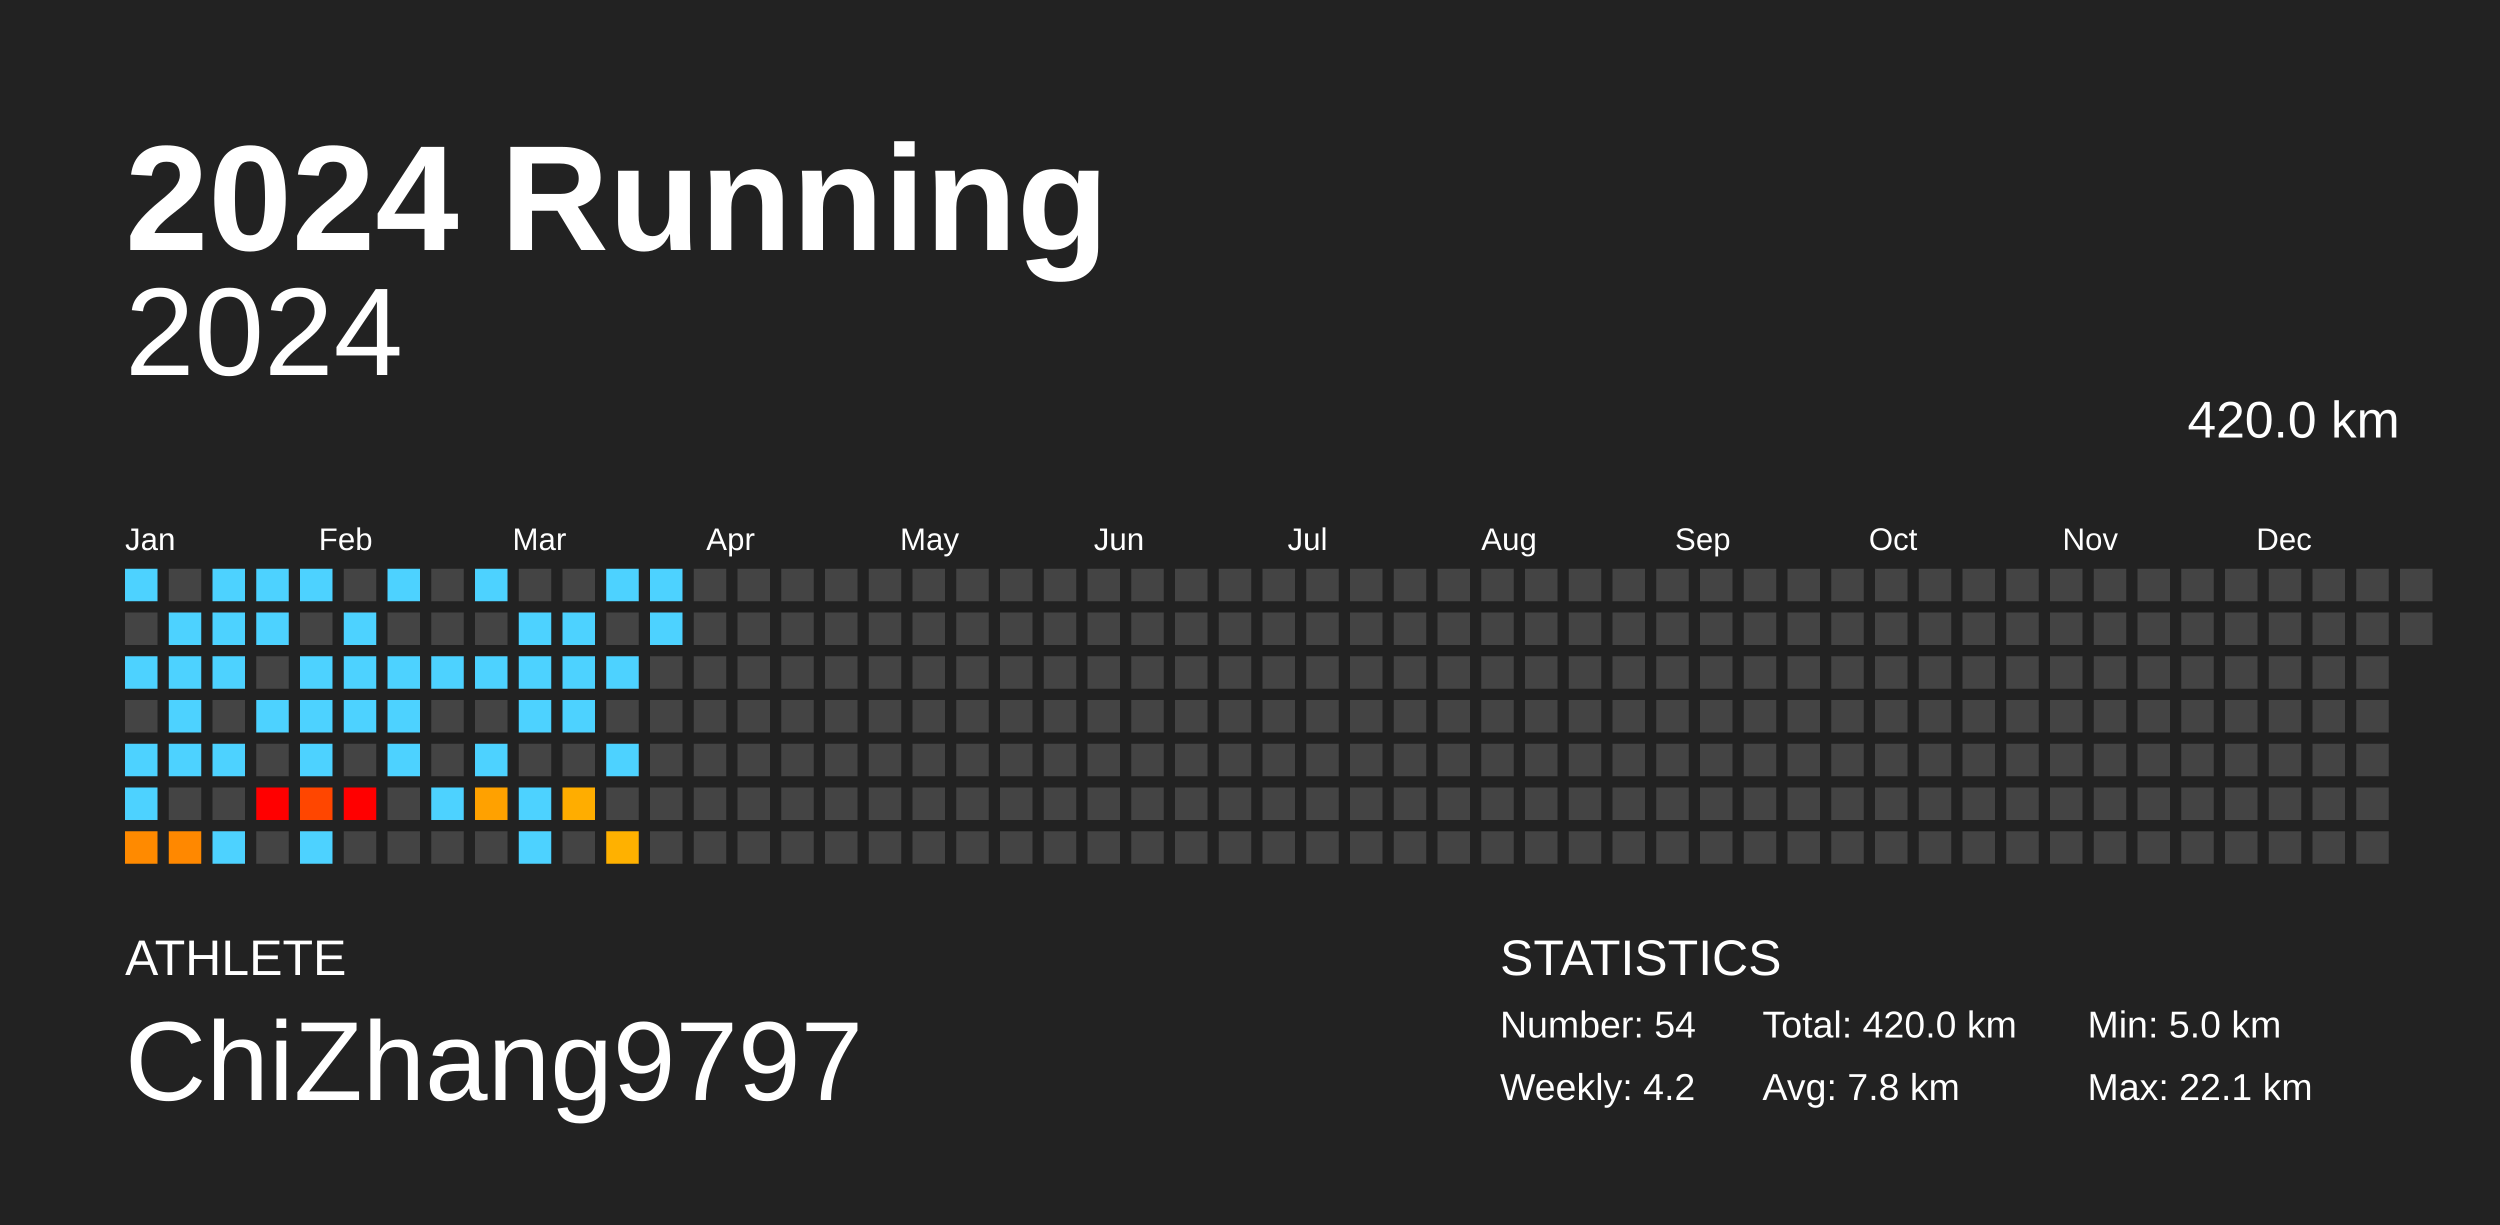
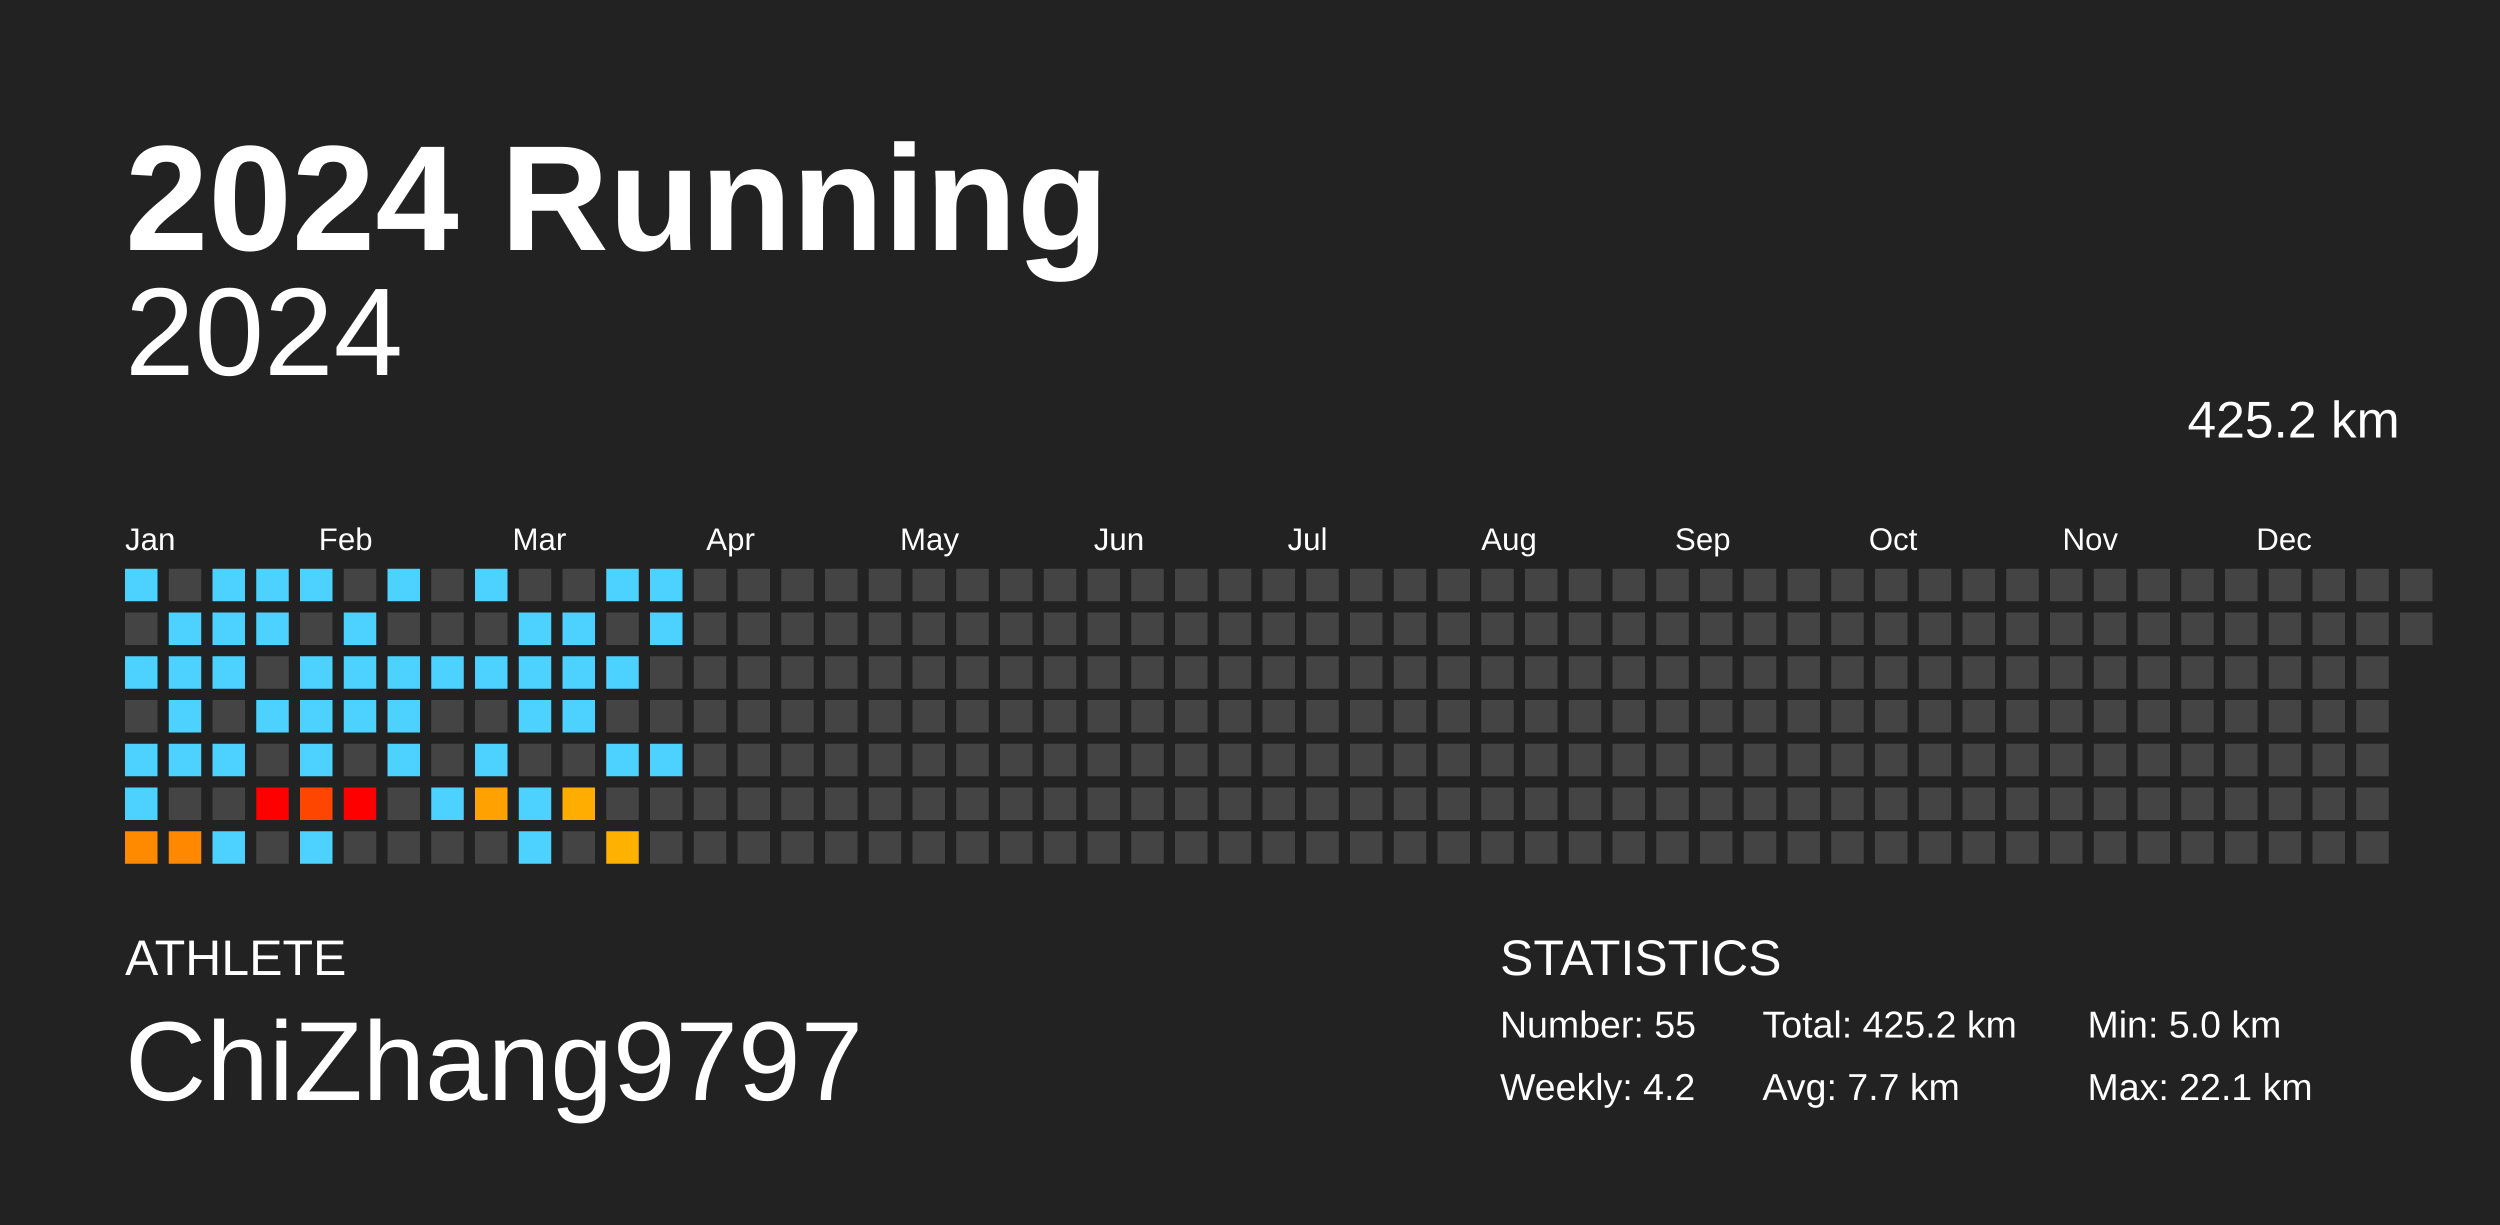
<svg xmlns="http://www.w3.org/2000/svg" baseProfile="full" height="98mm" version="1.1" viewBox="0,0,200,98" width="200mm">
  <defs />
  <rect fill="#222222" height="98" width="200" x="0" y="0" />
  <text fill="#FFFFFF" style="font-size:12px; font-family:Arial; font-weight:bold;" x="10" y="20">2024 Running</text>
  <text fill="#FFFFFF" style="font-size:4px; font-family:Arial" x="10" y="78">ATHLETE</text>
  <text fill="#FFFFFF" style="font-size:9px; font-family:Arial" x="10" y="88">ChiZhang9797</text>
  <text fill="#FFFFFF" style="font-size:4px; font-family:Arial" x="120" y="78">STATISTICS</text>
-   <text fill="#FFFFFF" style="font-size:3px; font-family:Arial" x="120" y="83">Number: 54</text>
+   <text fill="#FFFFFF" style="font-size:3px; font-family:Arial" x="120" y="83">Number: 55</text>
  <text fill="#FFFFFF" style="font-size:3px; font-family:Arial" x="120" y="88">Weekly: 4.2</text>
-   <text fill="#FFFFFF" style="font-size:3px; font-family:Arial" x="141" y="83">Total: 420.0 km</text>
-   <text fill="#FFFFFF" style="font-size:3px; font-family:Arial" x="141" y="88">Avg: 7.8 km</text>
+   <text fill="#FFFFFF" style="font-size:3px; font-family:Arial" x="141" y="83">Total: 425.2 km</text>
+   <text fill="#FFFFFF" style="font-size:3px; font-family:Arial" x="141" y="88">Avg: 7.7 km</text>
  <text fill="#FFFFFF" style="font-size:3px; font-family:Arial" x="167" y="83">Min: 5.0 km</text>
  <text fill="#FFFFFF" style="font-size:3px; font-family:Arial" x="167" y="88">Max: 22.1 km</text>
  <text alignment-baseline="hanging" fill="#FFFFFF" style="font-size:10.0px; font-family:Arial;" x="10" y="30">2024</text>
-   <text alignment-baseline="hanging" fill="#FFFFFF" style="font-size:4.125px; font-family:Arial;" x="175" y="35">420.0 km</text>
+   <text alignment-baseline="hanging" fill="#FFFFFF" style="font-size:4.125px; font-family:Arial;" x="175" y="35">425.2 km</text>
  <text fill="#FFFFFF" style="font-size:2.5px; font-family:Arial" x="10.0" y="44">Jan</text>
  <text fill="#FFFFFF" style="font-size:2.5px; font-family:Arial" x="25.5" y="44">Feb</text>
  <text fill="#FFFFFF" style="font-size:2.5px; font-family:Arial" x="41.0" y="44">Mar</text>
  <text fill="#FFFFFF" style="font-size:2.5px; font-family:Arial" x="56.5" y="44">Apr</text>
  <text fill="#FFFFFF" style="font-size:2.5px; font-family:Arial" x="72.0" y="44">May</text>
  <text fill="#FFFFFF" style="font-size:2.5px; font-family:Arial" x="87.5" y="44">Jun</text>
  <text fill="#FFFFFF" style="font-size:2.5px; font-family:Arial" x="103.0" y="44">Jul</text>
  <text fill="#FFFFFF" style="font-size:2.5px; font-family:Arial" x="118.5" y="44">Aug</text>
  <text fill="#FFFFFF" style="font-size:2.5px; font-family:Arial" x="134.0" y="44">Sep</text>
  <text fill="#FFFFFF" style="font-size:2.5px; font-family:Arial" x="149.5" y="44">Oct</text>
  <text fill="#FFFFFF" style="font-size:2.5px; font-family:Arial" x="165.0" y="44">Nov</text>
  <text fill="#FFFFFF" style="font-size:2.5px; font-family:Arial" x="180.5" y="44">Dec</text>
  <rect fill="#4dd2ff" height="2.6" width="2.6" x="10.0" y="45.5" />
  <rect fill="#444444" height="2.6" width="2.6" x="10.0" y="49.0" />
  <rect fill="#4dd2ff" height="2.6" width="2.6" x="10.0" y="52.5" />
  <rect fill="#444444" height="2.6" width="2.6" x="10.0" y="56.0" />
  <rect fill="#4dd2ff" height="2.6" width="2.6" x="10.0" y="59.5" />
  <rect fill="#4dd2ff" height="2.6" width="2.6" x="10.0" y="63.0" />
  <rect fill="#ff8a00" height="2.6" width="2.6" x="10.0" y="66.5" />
  <rect fill="#444444" height="2.6" width="2.6" x="13.5" y="45.5" />
  <rect fill="#4dd2ff" height="2.6" width="2.6" x="13.5" y="49.0" />
  <rect fill="#4dd2ff" height="2.6" width="2.6" x="13.5" y="52.5" />
  <rect fill="#4dd2ff" height="2.6" width="2.6" x="13.5" y="56.0" />
  <rect fill="#4dd2ff" height="2.6" width="2.6" x="13.5" y="59.5" />
  <rect fill="#444444" height="2.6" width="2.6" x="13.5" y="63.0" />
  <rect fill="#ff8800" height="2.6" width="2.6" x="13.5" y="66.5" />
  <rect fill="#4dd2ff" height="2.6" width="2.6" x="17.0" y="45.5" />
  <rect fill="#4dd2ff" height="2.6" width="2.6" x="17.0" y="49.0" />
  <rect fill="#4dd2ff" height="2.6" width="2.6" x="17.0" y="52.5" />
  <rect fill="#444444" height="2.6" width="2.6" x="17.0" y="56.0" />
  <rect fill="#4dd2ff" height="2.6" width="2.6" x="17.0" y="59.5" />
  <rect fill="#444444" height="2.6" width="2.6" x="17.0" y="63.0" />
  <rect fill="#4dd2ff" height="2.6" width="2.6" x="17.0" y="66.5" />
  <rect fill="#4dd2ff" height="2.6" width="2.6" x="20.5" y="45.5" />
  <rect fill="#4dd2ff" height="2.6" width="2.6" x="20.5" y="49.0" />
  <rect fill="#444444" height="2.6" width="2.6" x="20.5" y="52.5" />
  <rect fill="#4dd2ff" height="2.6" width="2.6" x="20.5" y="56.0" />
  <rect fill="#444444" height="2.6" width="2.6" x="20.5" y="59.5" />
  <rect fill="red" height="2.6" width="2.6" x="20.5" y="63.0" />
  <rect fill="#444444" height="2.6" width="2.6" x="20.5" y="66.5" />
  <rect fill="#4dd2ff" height="2.6" width="2.6" x="24.0" y="45.5" />
  <rect fill="#444444" height="2.6" width="2.6" x="24.0" y="49.0" />
  <rect fill="#4dd2ff" height="2.6" width="2.6" x="24.0" y="52.5" />
  <rect fill="#4dd2ff" height="2.6" width="2.6" x="24.0" y="56.0" />
  <rect fill="#4dd2ff" height="2.6" width="2.6" x="24.0" y="59.5" />
  <rect fill="#ff4600" height="2.6" width="2.6" x="24.0" y="63.0" />
  <rect fill="#4dd2ff" height="2.6" width="2.6" x="24.0" y="66.5" />
  <rect fill="#444444" height="2.6" width="2.6" x="27.5" y="45.5" />
  <rect fill="#4dd2ff" height="2.6" width="2.6" x="27.5" y="49.0" />
  <rect fill="#4dd2ff" height="2.6" width="2.6" x="27.5" y="52.5" />
  <rect fill="#4dd2ff" height="2.6" width="2.6" x="27.5" y="56.0" />
  <rect fill="#444444" height="2.6" width="2.6" x="27.5" y="59.5" />
  <rect fill="red" height="2.6" width="2.6" x="27.5" y="63.0" />
  <rect fill="#444444" height="2.6" width="2.6" x="27.5" y="66.5" />
  <rect fill="#4dd2ff" height="2.6" width="2.6" x="31.0" y="45.5" />
  <rect fill="#444444" height="2.6" width="2.6" x="31.0" y="49.0" />
  <rect fill="#4dd2ff" height="2.6" width="2.6" x="31.0" y="52.5" />
  <rect fill="#4dd2ff" height="2.6" width="2.6" x="31.0" y="56.0" />
  <rect fill="#4dd2ff" height="2.6" width="2.6" x="31.0" y="59.5" />
  <rect fill="#444444" height="2.6" width="2.6" x="31.0" y="63.0" />
  <rect fill="#444444" height="2.6" width="2.6" x="31.0" y="66.5" />
  <rect fill="#444444" height="2.6" width="2.6" x="34.5" y="45.5" />
  <rect fill="#444444" height="2.6" width="2.6" x="34.5" y="49.0" />
  <rect fill="#4dd2ff" height="2.6" width="2.6" x="34.5" y="52.5" />
  <rect fill="#444444" height="2.6" width="2.6" x="34.5" y="56.0" />
  <rect fill="#444444" height="2.6" width="2.6" x="34.5" y="59.5" />
  <rect fill="#4dd2ff" height="2.6" width="2.6" x="34.5" y="63.0" />
  <rect fill="#444444" height="2.6" width="2.6" x="34.5" y="66.5" />
  <rect fill="#4dd2ff" height="2.6" width="2.6" x="38.0" y="45.5" />
  <rect fill="#444444" height="2.6" width="2.6" x="38.0" y="49.0" />
  <rect fill="#4dd2ff" height="2.6" width="2.6" x="38.0" y="52.5" />
  <rect fill="#444444" height="2.6" width="2.6" x="38.0" y="56.0" />
  <rect fill="#4dd2ff" height="2.6" width="2.6" x="38.0" y="59.5" />
  <rect fill="#ffa100" height="2.6" width="2.6" x="38.0" y="63.0" />
  <rect fill="#444444" height="2.6" width="2.6" x="38.0" y="66.5" />
  <rect fill="#444444" height="2.6" width="2.6" x="41.5" y="45.5" />
  <rect fill="#4dd2ff" height="2.6" width="2.6" x="41.5" y="49.0" />
  <rect fill="#4dd2ff" height="2.6" width="2.6" x="41.5" y="52.5" />
  <rect fill="#4dd2ff" height="2.6" width="2.6" x="41.5" y="56.0" />
  <rect fill="#444444" height="2.6" width="2.6" x="41.5" y="59.5" />
  <rect fill="#4dd2ff" height="2.6" width="2.6" x="41.5" y="63.0" />
  <rect fill="#4dd2ff" height="2.6" width="2.6" x="41.5" y="66.5" />
  <rect fill="#444444" height="2.6" width="2.6" x="45.0" y="45.5" />
  <rect fill="#4dd2ff" height="2.6" width="2.6" x="45.0" y="49.0" />
  <rect fill="#4dd2ff" height="2.6" width="2.6" x="45.0" y="52.5" />
  <rect fill="#4dd2ff" height="2.6" width="2.6" x="45.0" y="56.0" />
  <rect fill="#444444" height="2.6" width="2.6" x="45.0" y="59.5" />
  <rect fill="#ffad00" height="2.6" width="2.6" x="45.0" y="63.0" />
  <rect fill="#444444" height="2.6" width="2.6" x="45.0" y="66.5" />
  <rect fill="#4dd2ff" height="2.6" width="2.6" x="48.5" y="45.5" />
  <rect fill="#444444" height="2.6" width="2.6" x="48.5" y="49.0" />
  <rect fill="#4dd2ff" height="2.6" width="2.6" x="48.5" y="52.5" />
  <rect fill="#444444" height="2.6" width="2.6" x="48.5" y="56.0" />
  <rect fill="#4dd2ff" height="2.6" width="2.6" x="48.5" y="59.5" />
  <rect fill="#444444" height="2.6" width="2.6" x="48.5" y="63.0" />
  <rect fill="#ffb100" height="2.6" width="2.6" x="48.5" y="66.5" />
  <rect fill="#4dd2ff" height="2.6" width="2.6" x="52.0" y="45.5" />
  <rect fill="#4dd2ff" height="2.6" width="2.6" x="52.0" y="49.0" />
  <rect fill="#444444" height="2.6" width="2.6" x="52.0" y="52.5" />
  <rect fill="#444444" height="2.6" width="2.6" x="52.0" y="56.0" />
-   <rect fill="#444444" height="2.6" width="2.6" x="52.0" y="59.5" />
+   <rect fill="#4dd2ff" height="2.6" width="2.6" x="52.0" y="59.5" />
  <rect fill="#444444" height="2.6" width="2.6" x="52.0" y="63.0" />
  <rect fill="#444444" height="2.6" width="2.6" x="52.0" y="66.5" />
  <rect fill="#444444" height="2.6" width="2.6" x="55.5" y="45.5" />
  <rect fill="#444444" height="2.6" width="2.6" x="55.5" y="49.0" />
  <rect fill="#444444" height="2.6" width="2.6" x="55.5" y="52.5" />
  <rect fill="#444444" height="2.6" width="2.6" x="55.5" y="56.0" />
  <rect fill="#444444" height="2.6" width="2.6" x="55.5" y="59.5" />
  <rect fill="#444444" height="2.6" width="2.6" x="55.5" y="63.0" />
  <rect fill="#444444" height="2.6" width="2.6" x="55.5" y="66.5" />
  <rect fill="#444444" height="2.6" width="2.6" x="59.0" y="45.5" />
  <rect fill="#444444" height="2.6" width="2.6" x="59.0" y="49.0" />
  <rect fill="#444444" height="2.6" width="2.6" x="59.0" y="52.5" />
  <rect fill="#444444" height="2.6" width="2.6" x="59.0" y="56.0" />
  <rect fill="#444444" height="2.6" width="2.6" x="59.0" y="59.5" />
  <rect fill="#444444" height="2.6" width="2.6" x="59.0" y="63.0" />
  <rect fill="#444444" height="2.6" width="2.6" x="59.0" y="66.5" />
  <rect fill="#444444" height="2.6" width="2.6" x="62.5" y="45.5" />
  <rect fill="#444444" height="2.6" width="2.6" x="62.5" y="49.0" />
  <rect fill="#444444" height="2.6" width="2.6" x="62.5" y="52.5" />
  <rect fill="#444444" height="2.6" width="2.6" x="62.5" y="56.0" />
  <rect fill="#444444" height="2.6" width="2.6" x="62.5" y="59.5" />
  <rect fill="#444444" height="2.6" width="2.6" x="62.5" y="63.0" />
  <rect fill="#444444" height="2.6" width="2.6" x="62.5" y="66.5" />
  <rect fill="#444444" height="2.6" width="2.6" x="66.0" y="45.5" />
  <rect fill="#444444" height="2.6" width="2.6" x="66.0" y="49.0" />
  <rect fill="#444444" height="2.6" width="2.6" x="66.0" y="52.5" />
  <rect fill="#444444" height="2.6" width="2.6" x="66.0" y="56.0" />
  <rect fill="#444444" height="2.6" width="2.6" x="66.0" y="59.5" />
  <rect fill="#444444" height="2.6" width="2.6" x="66.0" y="63.0" />
  <rect fill="#444444" height="2.6" width="2.6" x="66.0" y="66.5" />
  <rect fill="#444444" height="2.6" width="2.6" x="69.5" y="45.5" />
  <rect fill="#444444" height="2.6" width="2.6" x="69.5" y="49.0" />
  <rect fill="#444444" height="2.6" width="2.6" x="69.5" y="52.5" />
  <rect fill="#444444" height="2.6" width="2.6" x="69.5" y="56.0" />
  <rect fill="#444444" height="2.6" width="2.6" x="69.5" y="59.5" />
  <rect fill="#444444" height="2.6" width="2.6" x="69.5" y="63.0" />
  <rect fill="#444444" height="2.6" width="2.6" x="69.5" y="66.5" />
  <rect fill="#444444" height="2.6" width="2.6" x="73.0" y="45.5" />
  <rect fill="#444444" height="2.6" width="2.6" x="73.0" y="49.0" />
  <rect fill="#444444" height="2.6" width="2.6" x="73.0" y="52.5" />
  <rect fill="#444444" height="2.6" width="2.6" x="73.0" y="56.0" />
  <rect fill="#444444" height="2.6" width="2.6" x="73.0" y="59.5" />
  <rect fill="#444444" height="2.6" width="2.6" x="73.0" y="63.0" />
  <rect fill="#444444" height="2.6" width="2.6" x="73.0" y="66.5" />
  <rect fill="#444444" height="2.6" width="2.6" x="76.5" y="45.5" />
  <rect fill="#444444" height="2.6" width="2.6" x="76.5" y="49.0" />
  <rect fill="#444444" height="2.6" width="2.6" x="76.5" y="52.5" />
  <rect fill="#444444" height="2.6" width="2.6" x="76.5" y="56.0" />
  <rect fill="#444444" height="2.6" width="2.6" x="76.5" y="59.5" />
  <rect fill="#444444" height="2.6" width="2.6" x="76.5" y="63.0" />
  <rect fill="#444444" height="2.6" width="2.6" x="76.5" y="66.5" />
  <rect fill="#444444" height="2.6" width="2.6" x="80.0" y="45.5" />
  <rect fill="#444444" height="2.6" width="2.6" x="80.0" y="49.0" />
  <rect fill="#444444" height="2.6" width="2.6" x="80.0" y="52.5" />
  <rect fill="#444444" height="2.6" width="2.6" x="80.0" y="56.0" />
  <rect fill="#444444" height="2.6" width="2.6" x="80.0" y="59.5" />
  <rect fill="#444444" height="2.6" width="2.6" x="80.0" y="63.0" />
  <rect fill="#444444" height="2.6" width="2.6" x="80.0" y="66.5" />
  <rect fill="#444444" height="2.6" width="2.6" x="83.5" y="45.5" />
  <rect fill="#444444" height="2.6" width="2.6" x="83.5" y="49.0" />
  <rect fill="#444444" height="2.6" width="2.6" x="83.5" y="52.5" />
  <rect fill="#444444" height="2.6" width="2.6" x="83.5" y="56.0" />
  <rect fill="#444444" height="2.6" width="2.6" x="83.5" y="59.5" />
  <rect fill="#444444" height="2.6" width="2.6" x="83.5" y="63.0" />
  <rect fill="#444444" height="2.6" width="2.6" x="83.5" y="66.5" />
  <rect fill="#444444" height="2.6" width="2.6" x="87.0" y="45.5" />
  <rect fill="#444444" height="2.6" width="2.6" x="87.0" y="49.0" />
  <rect fill="#444444" height="2.6" width="2.6" x="87.0" y="52.5" />
  <rect fill="#444444" height="2.6" width="2.6" x="87.0" y="56.0" />
  <rect fill="#444444" height="2.6" width="2.6" x="87.0" y="59.5" />
  <rect fill="#444444" height="2.6" width="2.6" x="87.0" y="63.0" />
  <rect fill="#444444" height="2.6" width="2.6" x="87.0" y="66.5" />
  <rect fill="#444444" height="2.6" width="2.6" x="90.5" y="45.5" />
  <rect fill="#444444" height="2.6" width="2.6" x="90.5" y="49.0" />
  <rect fill="#444444" height="2.6" width="2.6" x="90.5" y="52.5" />
  <rect fill="#444444" height="2.6" width="2.6" x="90.5" y="56.0" />
  <rect fill="#444444" height="2.6" width="2.6" x="90.5" y="59.5" />
  <rect fill="#444444" height="2.6" width="2.6" x="90.5" y="63.0" />
  <rect fill="#444444" height="2.6" width="2.6" x="90.5" y="66.5" />
  <rect fill="#444444" height="2.6" width="2.6" x="94.0" y="45.5" />
  <rect fill="#444444" height="2.6" width="2.6" x="94.0" y="49.0" />
  <rect fill="#444444" height="2.6" width="2.6" x="94.0" y="52.5" />
  <rect fill="#444444" height="2.6" width="2.6" x="94.0" y="56.0" />
  <rect fill="#444444" height="2.6" width="2.6" x="94.0" y="59.5" />
  <rect fill="#444444" height="2.6" width="2.6" x="94.0" y="63.0" />
  <rect fill="#444444" height="2.6" width="2.6" x="94.0" y="66.5" />
  <rect fill="#444444" height="2.6" width="2.6" x="97.5" y="45.5" />
  <rect fill="#444444" height="2.6" width="2.6" x="97.5" y="49.0" />
  <rect fill="#444444" height="2.6" width="2.6" x="97.5" y="52.5" />
  <rect fill="#444444" height="2.6" width="2.6" x="97.5" y="56.0" />
  <rect fill="#444444" height="2.6" width="2.6" x="97.5" y="59.5" />
  <rect fill="#444444" height="2.6" width="2.6" x="97.5" y="63.0" />
  <rect fill="#444444" height="2.6" width="2.6" x="97.5" y="66.5" />
  <rect fill="#444444" height="2.6" width="2.6" x="101.0" y="45.5" />
  <rect fill="#444444" height="2.6" width="2.6" x="101.0" y="49.0" />
  <rect fill="#444444" height="2.6" width="2.6" x="101.0" y="52.5" />
  <rect fill="#444444" height="2.6" width="2.6" x="101.0" y="56.0" />
  <rect fill="#444444" height="2.6" width="2.6" x="101.0" y="59.5" />
  <rect fill="#444444" height="2.6" width="2.6" x="101.0" y="63.0" />
  <rect fill="#444444" height="2.6" width="2.6" x="101.0" y="66.5" />
  <rect fill="#444444" height="2.6" width="2.6" x="104.5" y="45.5" />
  <rect fill="#444444" height="2.6" width="2.6" x="104.5" y="49.0" />
  <rect fill="#444444" height="2.6" width="2.6" x="104.5" y="52.5" />
  <rect fill="#444444" height="2.6" width="2.6" x="104.5" y="56.0" />
  <rect fill="#444444" height="2.6" width="2.6" x="104.5" y="59.5" />
  <rect fill="#444444" height="2.6" width="2.6" x="104.5" y="63.0" />
  <rect fill="#444444" height="2.6" width="2.6" x="104.5" y="66.5" />
  <rect fill="#444444" height="2.6" width="2.6" x="108.0" y="45.5" />
  <rect fill="#444444" height="2.6" width="2.6" x="108.0" y="49.0" />
  <rect fill="#444444" height="2.6" width="2.6" x="108.0" y="52.5" />
  <rect fill="#444444" height="2.6" width="2.6" x="108.0" y="56.0" />
  <rect fill="#444444" height="2.6" width="2.6" x="108.0" y="59.5" />
  <rect fill="#444444" height="2.6" width="2.6" x="108.0" y="63.0" />
  <rect fill="#444444" height="2.6" width="2.6" x="108.0" y="66.5" />
  <rect fill="#444444" height="2.6" width="2.6" x="111.5" y="45.5" />
  <rect fill="#444444" height="2.6" width="2.6" x="111.5" y="49.0" />
  <rect fill="#444444" height="2.6" width="2.6" x="111.5" y="52.5" />
  <rect fill="#444444" height="2.6" width="2.6" x="111.5" y="56.0" />
  <rect fill="#444444" height="2.6" width="2.6" x="111.5" y="59.5" />
  <rect fill="#444444" height="2.6" width="2.6" x="111.5" y="63.0" />
  <rect fill="#444444" height="2.6" width="2.6" x="111.5" y="66.5" />
  <rect fill="#444444" height="2.6" width="2.6" x="115.0" y="45.5" />
  <rect fill="#444444" height="2.6" width="2.6" x="115.0" y="49.0" />
  <rect fill="#444444" height="2.6" width="2.6" x="115.0" y="52.5" />
  <rect fill="#444444" height="2.6" width="2.6" x="115.0" y="56.0" />
  <rect fill="#444444" height="2.6" width="2.6" x="115.0" y="59.5" />
  <rect fill="#444444" height="2.6" width="2.6" x="115.0" y="63.0" />
  <rect fill="#444444" height="2.6" width="2.6" x="115.0" y="66.5" />
  <rect fill="#444444" height="2.6" width="2.6" x="118.5" y="45.5" />
  <rect fill="#444444" height="2.6" width="2.6" x="118.5" y="49.0" />
  <rect fill="#444444" height="2.6" width="2.6" x="118.5" y="52.5" />
  <rect fill="#444444" height="2.6" width="2.6" x="118.5" y="56.0" />
  <rect fill="#444444" height="2.6" width="2.6" x="118.5" y="59.5" />
  <rect fill="#444444" height="2.6" width="2.6" x="118.5" y="63.0" />
  <rect fill="#444444" height="2.6" width="2.6" x="118.5" y="66.5" />
  <rect fill="#444444" height="2.6" width="2.6" x="122.0" y="45.5" />
  <rect fill="#444444" height="2.6" width="2.6" x="122.0" y="49.0" />
  <rect fill="#444444" height="2.6" width="2.6" x="122.0" y="52.5" />
  <rect fill="#444444" height="2.6" width="2.6" x="122.0" y="56.0" />
  <rect fill="#444444" height="2.6" width="2.6" x="122.0" y="59.5" />
  <rect fill="#444444" height="2.6" width="2.6" x="122.0" y="63.0" />
  <rect fill="#444444" height="2.6" width="2.6" x="122.0" y="66.5" />
  <rect fill="#444444" height="2.6" width="2.6" x="125.5" y="45.5" />
  <rect fill="#444444" height="2.6" width="2.6" x="125.5" y="49.0" />
  <rect fill="#444444" height="2.6" width="2.6" x="125.5" y="52.5" />
  <rect fill="#444444" height="2.6" width="2.6" x="125.5" y="56.0" />
  <rect fill="#444444" height="2.6" width="2.6" x="125.5" y="59.5" />
  <rect fill="#444444" height="2.6" width="2.6" x="125.5" y="63.0" />
  <rect fill="#444444" height="2.6" width="2.6" x="125.5" y="66.5" />
  <rect fill="#444444" height="2.6" width="2.6" x="129.0" y="45.5" />
  <rect fill="#444444" height="2.6" width="2.6" x="129.0" y="49.0" />
  <rect fill="#444444" height="2.6" width="2.6" x="129.0" y="52.5" />
  <rect fill="#444444" height="2.6" width="2.6" x="129.0" y="56.0" />
  <rect fill="#444444" height="2.6" width="2.6" x="129.0" y="59.5" />
  <rect fill="#444444" height="2.6" width="2.6" x="129.0" y="63.0" />
  <rect fill="#444444" height="2.6" width="2.6" x="129.0" y="66.5" />
  <rect fill="#444444" height="2.6" width="2.6" x="132.5" y="45.5" />
  <rect fill="#444444" height="2.6" width="2.6" x="132.5" y="49.0" />
  <rect fill="#444444" height="2.6" width="2.6" x="132.5" y="52.5" />
  <rect fill="#444444" height="2.6" width="2.6" x="132.5" y="56.0" />
  <rect fill="#444444" height="2.6" width="2.6" x="132.5" y="59.5" />
  <rect fill="#444444" height="2.6" width="2.6" x="132.5" y="63.0" />
  <rect fill="#444444" height="2.6" width="2.6" x="132.5" y="66.5" />
  <rect fill="#444444" height="2.6" width="2.6" x="136.0" y="45.5" />
  <rect fill="#444444" height="2.6" width="2.6" x="136.0" y="49.0" />
  <rect fill="#444444" height="2.6" width="2.6" x="136.0" y="52.5" />
  <rect fill="#444444" height="2.6" width="2.6" x="136.0" y="56.0" />
  <rect fill="#444444" height="2.6" width="2.6" x="136.0" y="59.5" />
  <rect fill="#444444" height="2.6" width="2.6" x="136.0" y="63.0" />
  <rect fill="#444444" height="2.6" width="2.6" x="136.0" y="66.5" />
  <rect fill="#444444" height="2.6" width="2.6" x="139.5" y="45.5" />
  <rect fill="#444444" height="2.6" width="2.6" x="139.5" y="49.0" />
  <rect fill="#444444" height="2.6" width="2.6" x="139.5" y="52.5" />
  <rect fill="#444444" height="2.6" width="2.6" x="139.5" y="56.0" />
  <rect fill="#444444" height="2.6" width="2.6" x="139.5" y="59.5" />
  <rect fill="#444444" height="2.6" width="2.6" x="139.5" y="63.0" />
  <rect fill="#444444" height="2.6" width="2.6" x="139.5" y="66.5" />
  <rect fill="#444444" height="2.6" width="2.6" x="143.0" y="45.5" />
  <rect fill="#444444" height="2.6" width="2.6" x="143.0" y="49.0" />
  <rect fill="#444444" height="2.6" width="2.6" x="143.0" y="52.5" />
  <rect fill="#444444" height="2.6" width="2.6" x="143.0" y="56.0" />
  <rect fill="#444444" height="2.6" width="2.6" x="143.0" y="59.5" />
  <rect fill="#444444" height="2.6" width="2.6" x="143.0" y="63.0" />
  <rect fill="#444444" height="2.6" width="2.6" x="143.0" y="66.5" />
  <rect fill="#444444" height="2.6" width="2.6" x="146.5" y="45.5" />
  <rect fill="#444444" height="2.6" width="2.6" x="146.5" y="49.0" />
  <rect fill="#444444" height="2.6" width="2.6" x="146.5" y="52.5" />
  <rect fill="#444444" height="2.6" width="2.6" x="146.5" y="56.0" />
  <rect fill="#444444" height="2.6" width="2.6" x="146.5" y="59.5" />
  <rect fill="#444444" height="2.6" width="2.6" x="146.5" y="63.0" />
  <rect fill="#444444" height="2.6" width="2.6" x="146.5" y="66.5" />
  <rect fill="#444444" height="2.6" width="2.6" x="150.0" y="45.5" />
  <rect fill="#444444" height="2.6" width="2.6" x="150.0" y="49.0" />
  <rect fill="#444444" height="2.6" width="2.6" x="150.0" y="52.5" />
  <rect fill="#444444" height="2.6" width="2.6" x="150.0" y="56.0" />
  <rect fill="#444444" height="2.6" width="2.6" x="150.0" y="59.5" />
  <rect fill="#444444" height="2.6" width="2.6" x="150.0" y="63.0" />
  <rect fill="#444444" height="2.6" width="2.6" x="150.0" y="66.5" />
  <rect fill="#444444" height="2.6" width="2.6" x="153.5" y="45.5" />
  <rect fill="#444444" height="2.6" width="2.6" x="153.5" y="49.0" />
  <rect fill="#444444" height="2.6" width="2.6" x="153.5" y="52.5" />
  <rect fill="#444444" height="2.6" width="2.6" x="153.5" y="56.0" />
  <rect fill="#444444" height="2.6" width="2.6" x="153.5" y="59.5" />
  <rect fill="#444444" height="2.6" width="2.6" x="153.5" y="63.0" />
  <rect fill="#444444" height="2.6" width="2.6" x="153.5" y="66.5" />
  <rect fill="#444444" height="2.6" width="2.6" x="157.0" y="45.5" />
  <rect fill="#444444" height="2.6" width="2.6" x="157.0" y="49.0" />
  <rect fill="#444444" height="2.6" width="2.6" x="157.0" y="52.5" />
  <rect fill="#444444" height="2.6" width="2.6" x="157.0" y="56.0" />
  <rect fill="#444444" height="2.6" width="2.6" x="157.0" y="59.5" />
  <rect fill="#444444" height="2.6" width="2.6" x="157.0" y="63.0" />
  <rect fill="#444444" height="2.6" width="2.6" x="157.0" y="66.5" />
  <rect fill="#444444" height="2.6" width="2.6" x="160.5" y="45.5" />
  <rect fill="#444444" height="2.6" width="2.6" x="160.5" y="49.0" />
  <rect fill="#444444" height="2.6" width="2.6" x="160.5" y="52.5" />
  <rect fill="#444444" height="2.6" width="2.6" x="160.5" y="56.0" />
  <rect fill="#444444" height="2.6" width="2.6" x="160.5" y="59.5" />
  <rect fill="#444444" height="2.6" width="2.6" x="160.5" y="63.0" />
  <rect fill="#444444" height="2.6" width="2.6" x="160.5" y="66.5" />
  <rect fill="#444444" height="2.6" width="2.6" x="164.0" y="45.5" />
  <rect fill="#444444" height="2.6" width="2.6" x="164.0" y="49.0" />
  <rect fill="#444444" height="2.6" width="2.6" x="164.0" y="52.5" />
  <rect fill="#444444" height="2.6" width="2.6" x="164.0" y="56.0" />
  <rect fill="#444444" height="2.6" width="2.6" x="164.0" y="59.5" />
  <rect fill="#444444" height="2.6" width="2.6" x="164.0" y="63.0" />
  <rect fill="#444444" height="2.6" width="2.6" x="164.0" y="66.5" />
  <rect fill="#444444" height="2.6" width="2.6" x="167.5" y="45.5" />
  <rect fill="#444444" height="2.6" width="2.6" x="167.5" y="49.0" />
  <rect fill="#444444" height="2.6" width="2.6" x="167.5" y="52.5" />
  <rect fill="#444444" height="2.6" width="2.6" x="167.5" y="56.0" />
  <rect fill="#444444" height="2.6" width="2.6" x="167.5" y="59.5" />
  <rect fill="#444444" height="2.6" width="2.6" x="167.5" y="63.0" />
  <rect fill="#444444" height="2.6" width="2.6" x="167.5" y="66.5" />
  <rect fill="#444444" height="2.6" width="2.6" x="171.0" y="45.5" />
  <rect fill="#444444" height="2.6" width="2.6" x="171.0" y="49.0" />
  <rect fill="#444444" height="2.6" width="2.6" x="171.0" y="52.5" />
  <rect fill="#444444" height="2.6" width="2.6" x="171.0" y="56.0" />
  <rect fill="#444444" height="2.6" width="2.6" x="171.0" y="59.5" />
  <rect fill="#444444" height="2.6" width="2.6" x="171.0" y="63.0" />
  <rect fill="#444444" height="2.6" width="2.6" x="171.0" y="66.5" />
  <rect fill="#444444" height="2.6" width="2.6" x="174.5" y="45.5" />
  <rect fill="#444444" height="2.6" width="2.6" x="174.5" y="49.0" />
  <rect fill="#444444" height="2.6" width="2.6" x="174.5" y="52.5" />
  <rect fill="#444444" height="2.6" width="2.6" x="174.5" y="56.0" />
  <rect fill="#444444" height="2.6" width="2.6" x="174.5" y="59.5" />
  <rect fill="#444444" height="2.6" width="2.6" x="174.5" y="63.0" />
  <rect fill="#444444" height="2.6" width="2.6" x="174.5" y="66.5" />
  <rect fill="#444444" height="2.6" width="2.6" x="178.0" y="45.5" />
  <rect fill="#444444" height="2.6" width="2.6" x="178.0" y="49.0" />
  <rect fill="#444444" height="2.6" width="2.6" x="178.0" y="52.5" />
  <rect fill="#444444" height="2.6" width="2.6" x="178.0" y="56.0" />
  <rect fill="#444444" height="2.6" width="2.6" x="178.0" y="59.5" />
  <rect fill="#444444" height="2.6" width="2.6" x="178.0" y="63.0" />
  <rect fill="#444444" height="2.6" width="2.6" x="178.0" y="66.5" />
  <rect fill="#444444" height="2.6" width="2.6" x="181.5" y="45.5" />
  <rect fill="#444444" height="2.6" width="2.6" x="181.5" y="49.0" />
  <rect fill="#444444" height="2.6" width="2.6" x="181.5" y="52.5" />
  <rect fill="#444444" height="2.6" width="2.6" x="181.5" y="56.0" />
  <rect fill="#444444" height="2.6" width="2.6" x="181.5" y="59.5" />
  <rect fill="#444444" height="2.6" width="2.6" x="181.5" y="63.0" />
  <rect fill="#444444" height="2.6" width="2.6" x="181.5" y="66.5" />
  <rect fill="#444444" height="2.6" width="2.6" x="185.0" y="45.5" />
  <rect fill="#444444" height="2.6" width="2.6" x="185.0" y="49.0" />
  <rect fill="#444444" height="2.6" width="2.6" x="185.0" y="52.5" />
  <rect fill="#444444" height="2.6" width="2.6" x="185.0" y="56.0" />
  <rect fill="#444444" height="2.6" width="2.6" x="185.0" y="59.5" />
  <rect fill="#444444" height="2.6" width="2.6" x="185.0" y="63.0" />
  <rect fill="#444444" height="2.6" width="2.6" x="185.0" y="66.5" />
  <rect fill="#444444" height="2.6" width="2.6" x="188.5" y="45.5" />
  <rect fill="#444444" height="2.6" width="2.6" x="188.5" y="49.0" />
  <rect fill="#444444" height="2.6" width="2.6" x="188.5" y="52.5" />
  <rect fill="#444444" height="2.6" width="2.6" x="188.5" y="56.0" />
  <rect fill="#444444" height="2.6" width="2.6" x="188.5" y="59.5" />
  <rect fill="#444444" height="2.6" width="2.6" x="188.5" y="63.0" />
  <rect fill="#444444" height="2.6" width="2.6" x="188.5" y="66.5" />
  <rect fill="#444444" height="2.6" width="2.6" x="192.0" y="45.5" />
  <rect fill="#444444" height="2.6" width="2.6" x="192.0" y="49.0" />
</svg>
